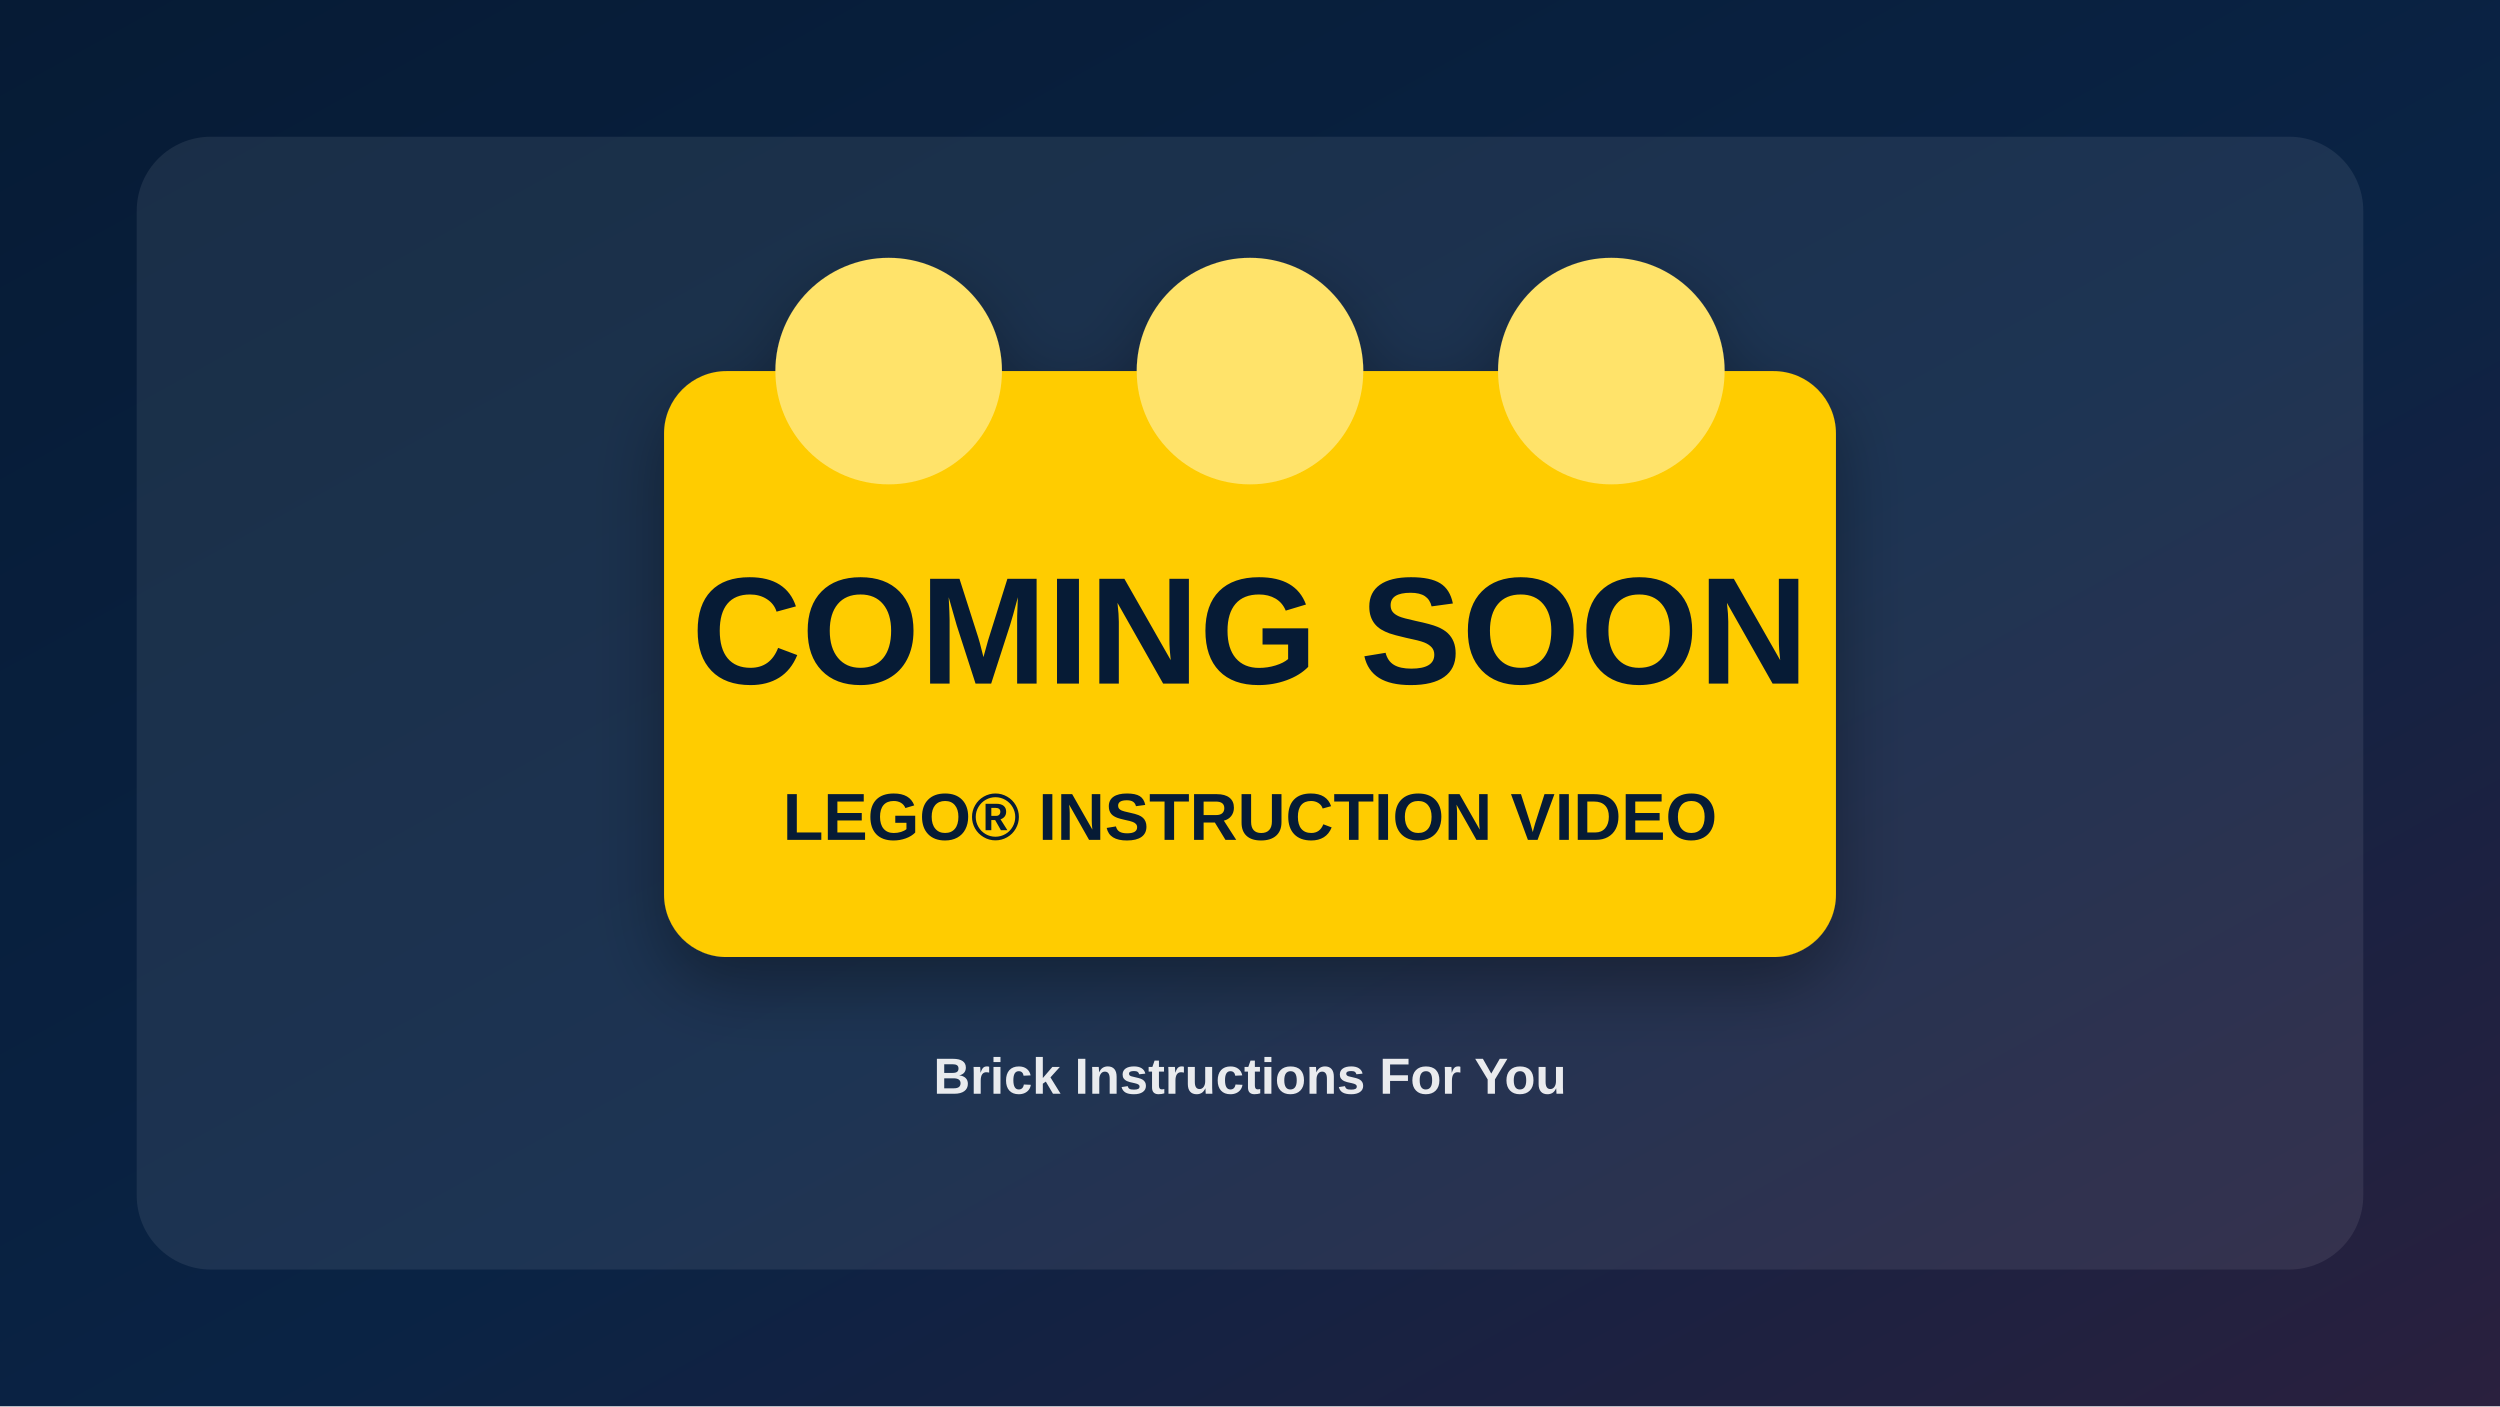
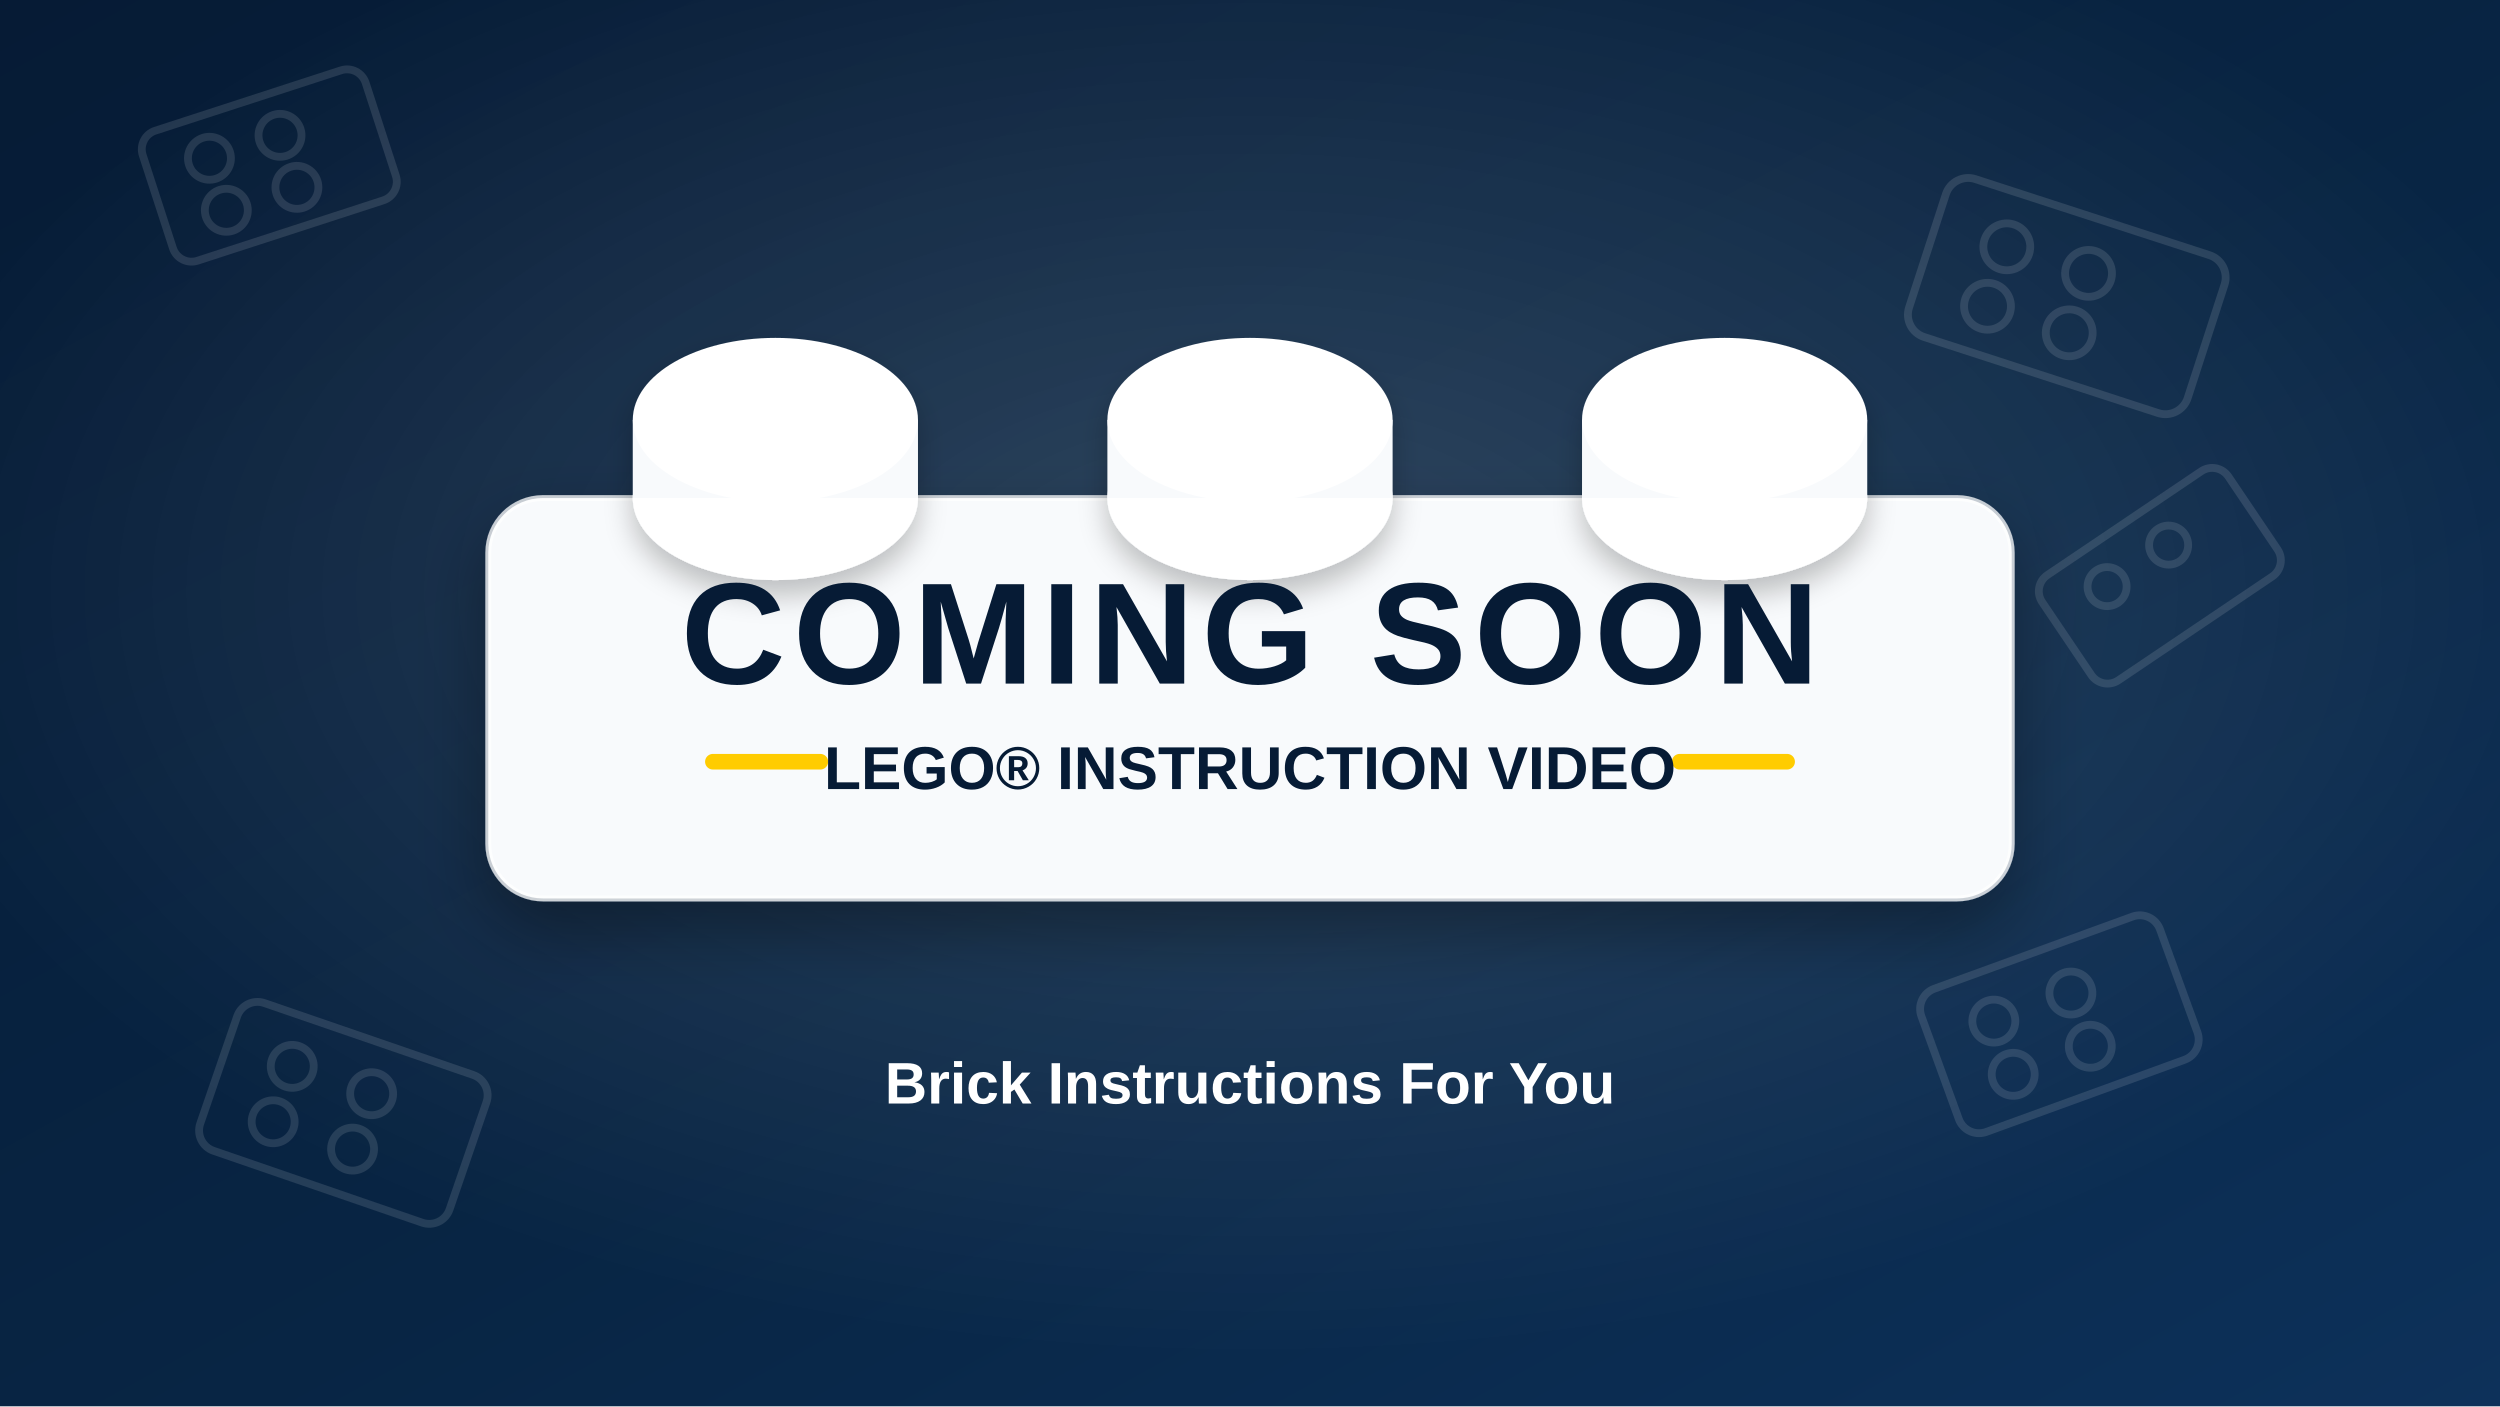
<svg xmlns="http://www.w3.org/2000/svg" width="1280" height="720" viewBox="0 0 1280 720">
  <defs>
    <linearGradient id="bg" x1="0" y1="0" x2="1" y2="1">
      <stop offset="0%" stop-color="#061b35" />
-       <stop offset="55%" stop-color="#0a2344" />
-       <stop offset="100%" stop-color="#2a203e" />
+       <stop offset="55%" stop-color="#082544" />
+       <stop offset="100%" stop-color="#0d315a" />
    </linearGradient>
-     <filter id="shadow" x="-20%" y="-20%" width="140%" height="140%">
-       <feDropShadow dx="0" dy="14" stdDeviation="18" flood-color="#000000" flood-opacity="0.35" />
+     <radialGradient id="glow" cx="50%" cy="42%" r="55%">
+       <stop offset="0%" stop-color="#ffffff" stop-opacity="0.16" />
+       <stop offset="100%" stop-color="#ffffff" stop-opacity="0" />
+     </radialGradient>
+     <filter id="softShadow" x="-20%" y="-30%" width="140%" height="160%">
+       <feDropShadow dx="0" dy="16" stdDeviation="18" flood-color="#000000" flood-opacity="0.35" />
+     </filter>
+     <filter id="studShadow" x="-20%" y="-40%" width="140%" height="180%">
+       <feDropShadow dx="0" dy="8" stdDeviation="7" flood-color="#000000" flood-opacity="0.24" />
    </filter>
  </defs>
  <rect width="1280" height="720" fill="url(#bg)" />
-   <rect x="70" y="70" width="1140" height="580" rx="38" fill="#ffffff" opacity="0.08" />
-   <g filter="url(#shadow)">
-     <rect x="340" y="190" width="600" height="300" rx="32" fill="#ffcc00" />
-     <circle cx="455" cy="190" r="58" fill="#ffe36a" />
-     <circle cx="640" cy="190" r="58" fill="#ffe36a" />
-     <circle cx="825" cy="190" r="58" fill="#ffe36a" />
+   <rect width="1280" height="720" fill="url(#glow)" />
+   <g opacity="0.12" stroke="#ffffff" stroke-width="4" fill="none">
+     <g transform="translate(70 70) rotate(-18)">
+       <rect x="0" y="0" width="120" height="70" rx="10" />
+       <circle cx="32" cy="22" r="11" />
+       <circle cx="70" cy="22" r="11" />
+       <circle cx="32" cy="50" r="11" />
+       <circle cx="70" cy="50" r="11" />
+     </g>
+     <g transform="translate(1000 88) rotate(18)">
+       <rect x="0" y="0" width="150" height="85" rx="12" />
+       <circle cx="38" cy="28" r="12" />
+       <circle cx="82" cy="28" r="12" />
+       <circle cx="38" cy="60" r="12" />
+       <circle cx="82" cy="60" r="12" />
+     </g>
+     <g transform="translate(125 510) rotate(19)">
+       <rect x="0" y="0" width="135" height="80" rx="11" />
+       <circle cx="35" cy="26" r="11" />
+       <circle cx="78" cy="26" r="11" />
+       <circle cx="35" cy="56" r="11" />
+       <circle cx="78" cy="56" r="11" />
+     </g>
+     <g transform="translate(980 510) rotate(-20)">
+       <rect x="0" y="0" width="130" height="78" rx="11" />
+       <circle cx="34" cy="26" r="11" />
+       <circle cx="76" cy="26" r="11" />
+       <circle cx="34" cy="55" r="11" />
+       <circle cx="76" cy="55" r="11" />
+     </g>
+     <g transform="translate(1040 300) rotate(-34)">
+       <rect x="0" y="0" width="115" height="65" rx="10" />
+       <circle cx="32" cy="22" r="10" />
+       <circle cx="70" cy="22" r="10" />
+     </g>
  </g>
-   <text x="640" y="350" text-anchor="middle" font-family="Arial, Helvetica, sans-serif" font-size="78" font-weight="900" fill="#061b35">COMING SOON</text>
-   <text x="640" y="430" text-anchor="middle" font-family="Arial, Helvetica, sans-serif" font-size="34" font-weight="700" fill="#061b35">LEGO® INSTRUCTION VIDEO</text>
-   <text x="640" y="560" text-anchor="middle" font-family="Arial, Helvetica, sans-serif" font-size="26" font-weight="700" fill="#ffffff" opacity="0.9">Brick Instructions For You</text>
+   <g filter="url(#softShadow)">
+     <rect x="250" y="255" width="780" height="205" rx="28" fill="#f8fafc" />
+     <rect x="250" y="255" width="780" height="205" rx="28" fill="none" stroke="#ffffff" stroke-opacity="0.75" stroke-width="3" />
+   </g>
+   <g filter="url(#studShadow)">
+     <ellipse cx="397" cy="255" rx="73" ry="42" fill="#ffffff" />
+     <rect x="324" y="215" width="146" height="40" fill="#f8fafc" />
+     <ellipse cx="397" cy="215" rx="73" ry="42" fill="#ffffff" />
+     <ellipse cx="640" cy="255" rx="73" ry="42" fill="#ffffff" />
+     <rect x="567" y="215" width="146" height="40" fill="#f8fafc" />
+     <ellipse cx="640" cy="215" rx="73" ry="42" fill="#ffffff" />
+     <ellipse cx="883" cy="255" rx="73" ry="42" fill="#ffffff" />
+     <rect x="810" y="215" width="146" height="40" fill="#f8fafc" />
+     <ellipse cx="883" cy="215" rx="73" ry="42" fill="#ffffff" />
+   </g>
+   <text x="640" y="350" text-anchor="middle" font-family="Arial, Helvetica, sans-serif" font-size="74" font-weight="900" fill="#061b35" letter-spacing="4">COMING SOON</text>
+   <line x1="365" y1="390" x2="420" y2="390" stroke="#ffcc00" stroke-width="8" stroke-linecap="round" />
+   <line x1="860" y1="390" x2="915" y2="390" stroke="#ffcc00" stroke-width="8" stroke-linecap="round" />
+   <text x="640" y="404" text-anchor="middle" font-family="Arial, Helvetica, sans-serif" font-size="31" font-weight="900" fill="#061b35">LEGO® INSTRUCTION VIDEO</text>
+   <text x="640" y="565" text-anchor="middle" font-family="Arial, Helvetica, sans-serif" font-size="30" font-weight="900" fill="#ffffff">Brick Instructions For You</text>
</svg>
